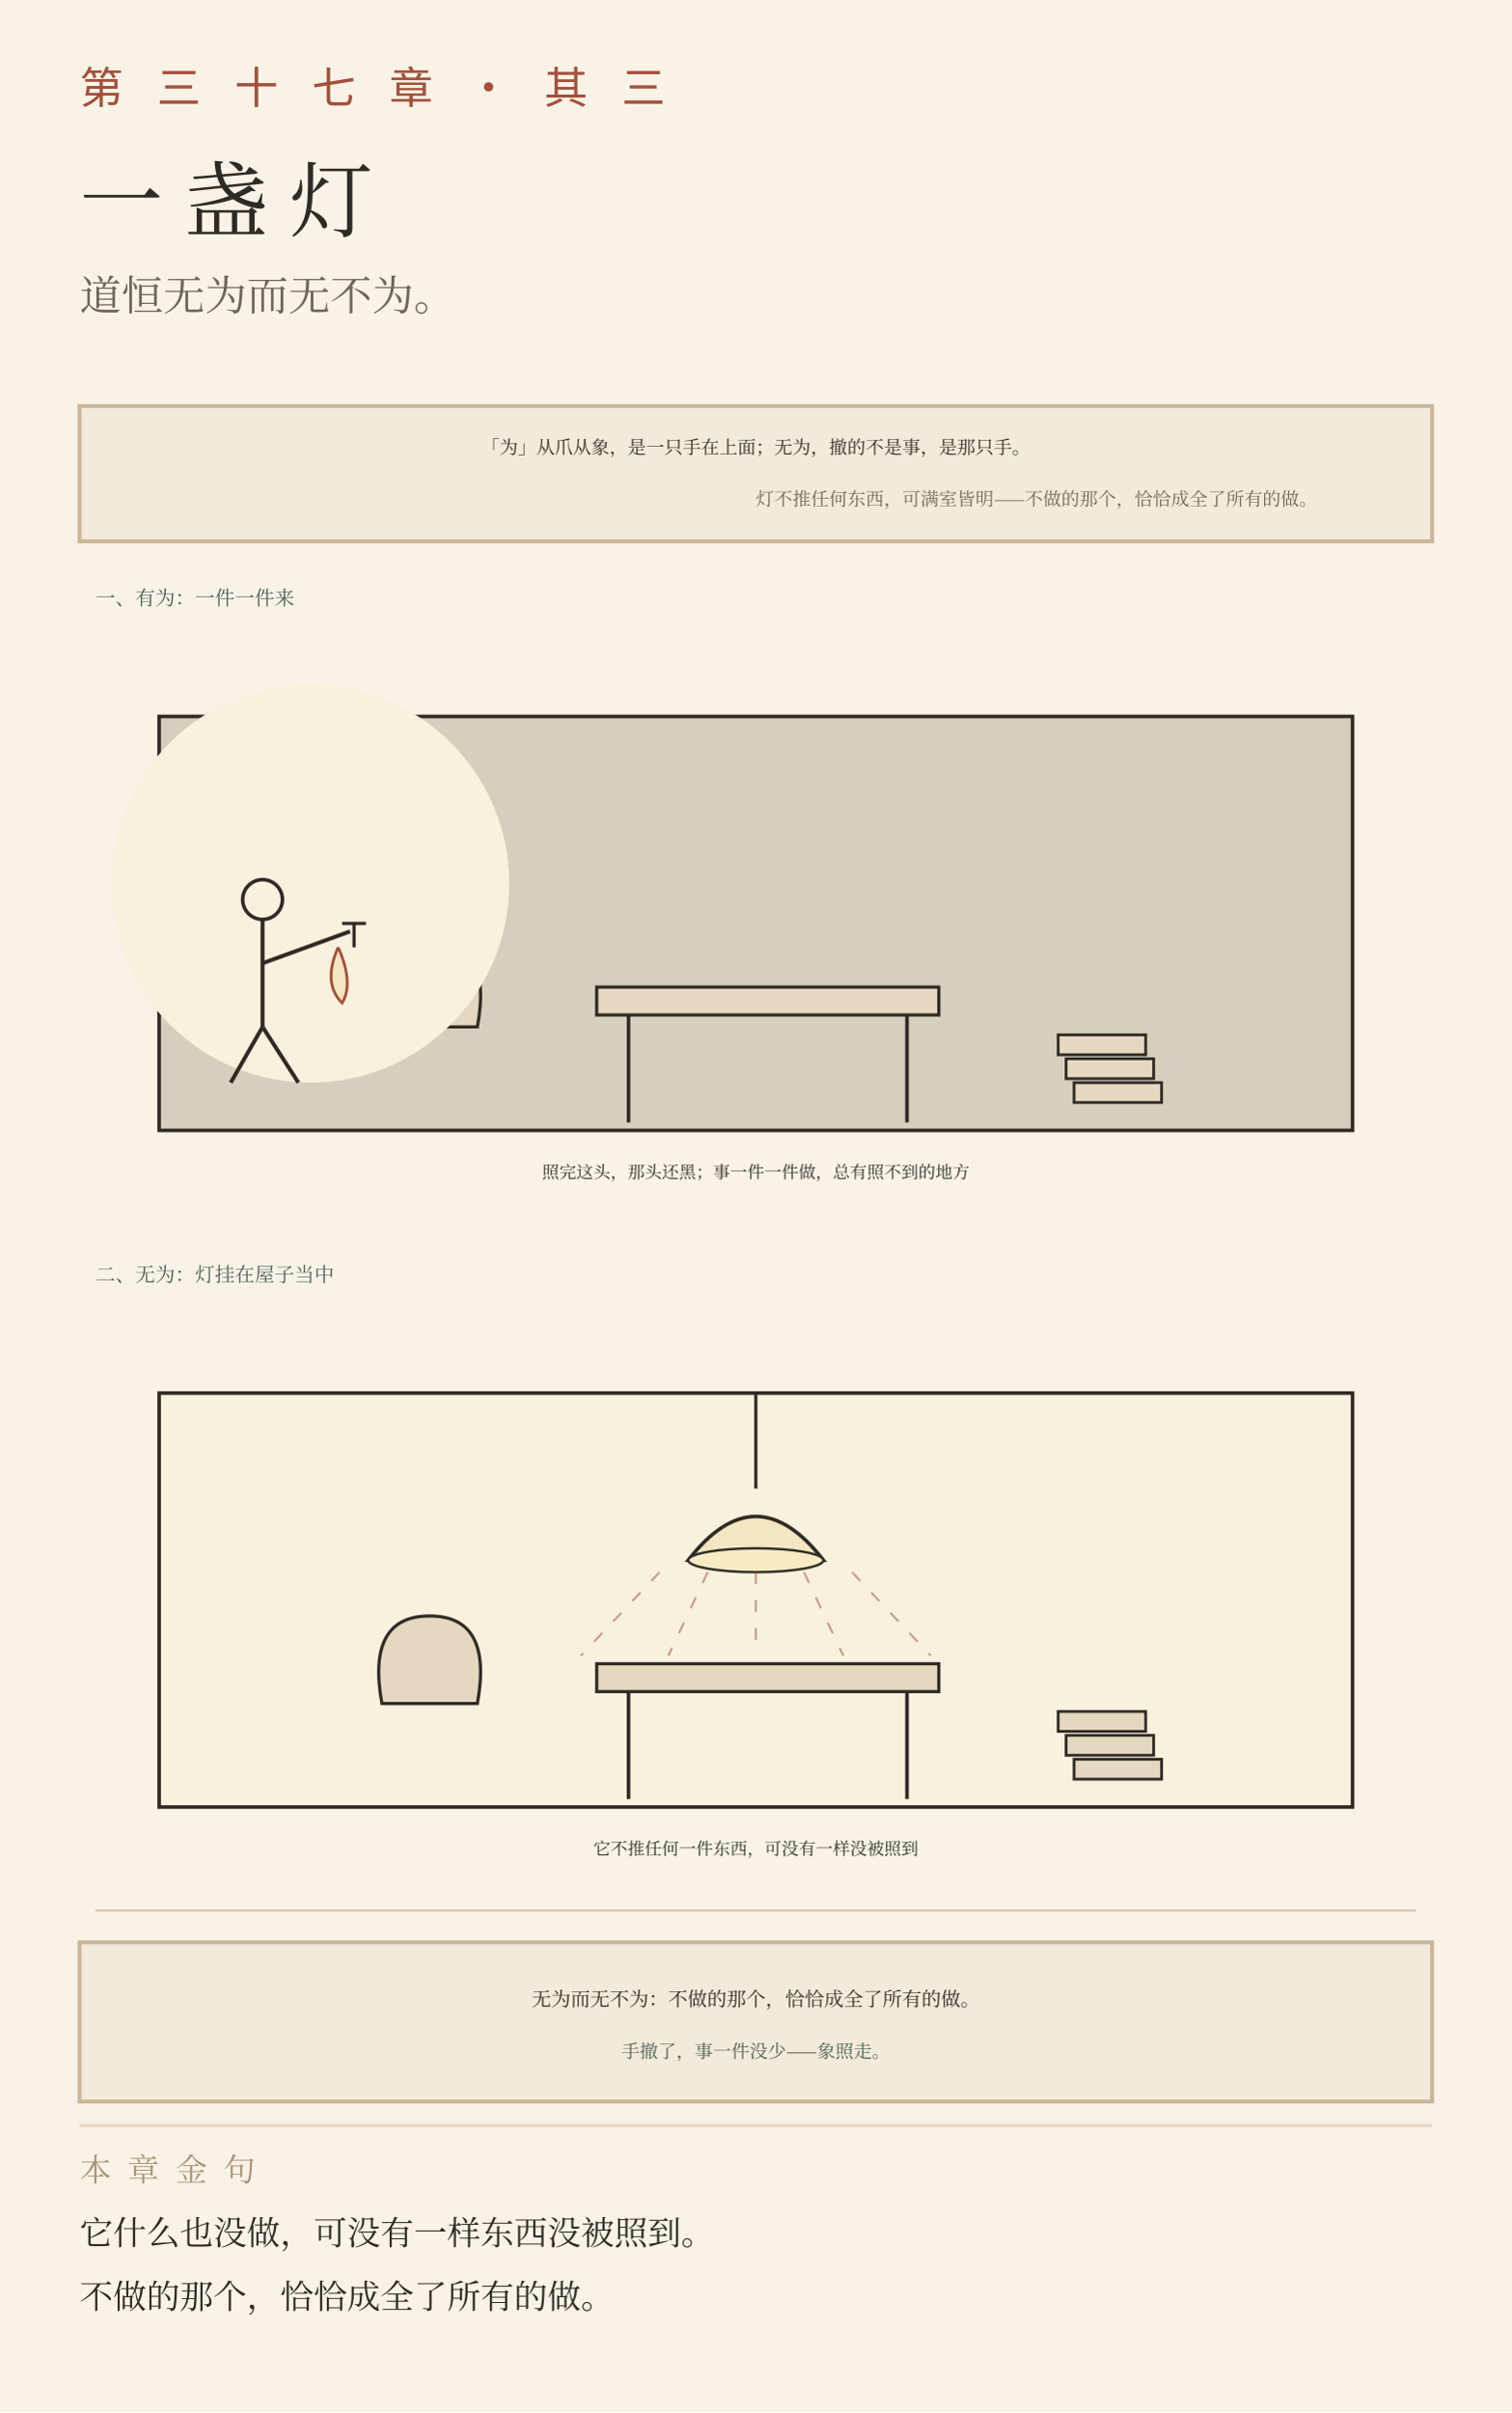
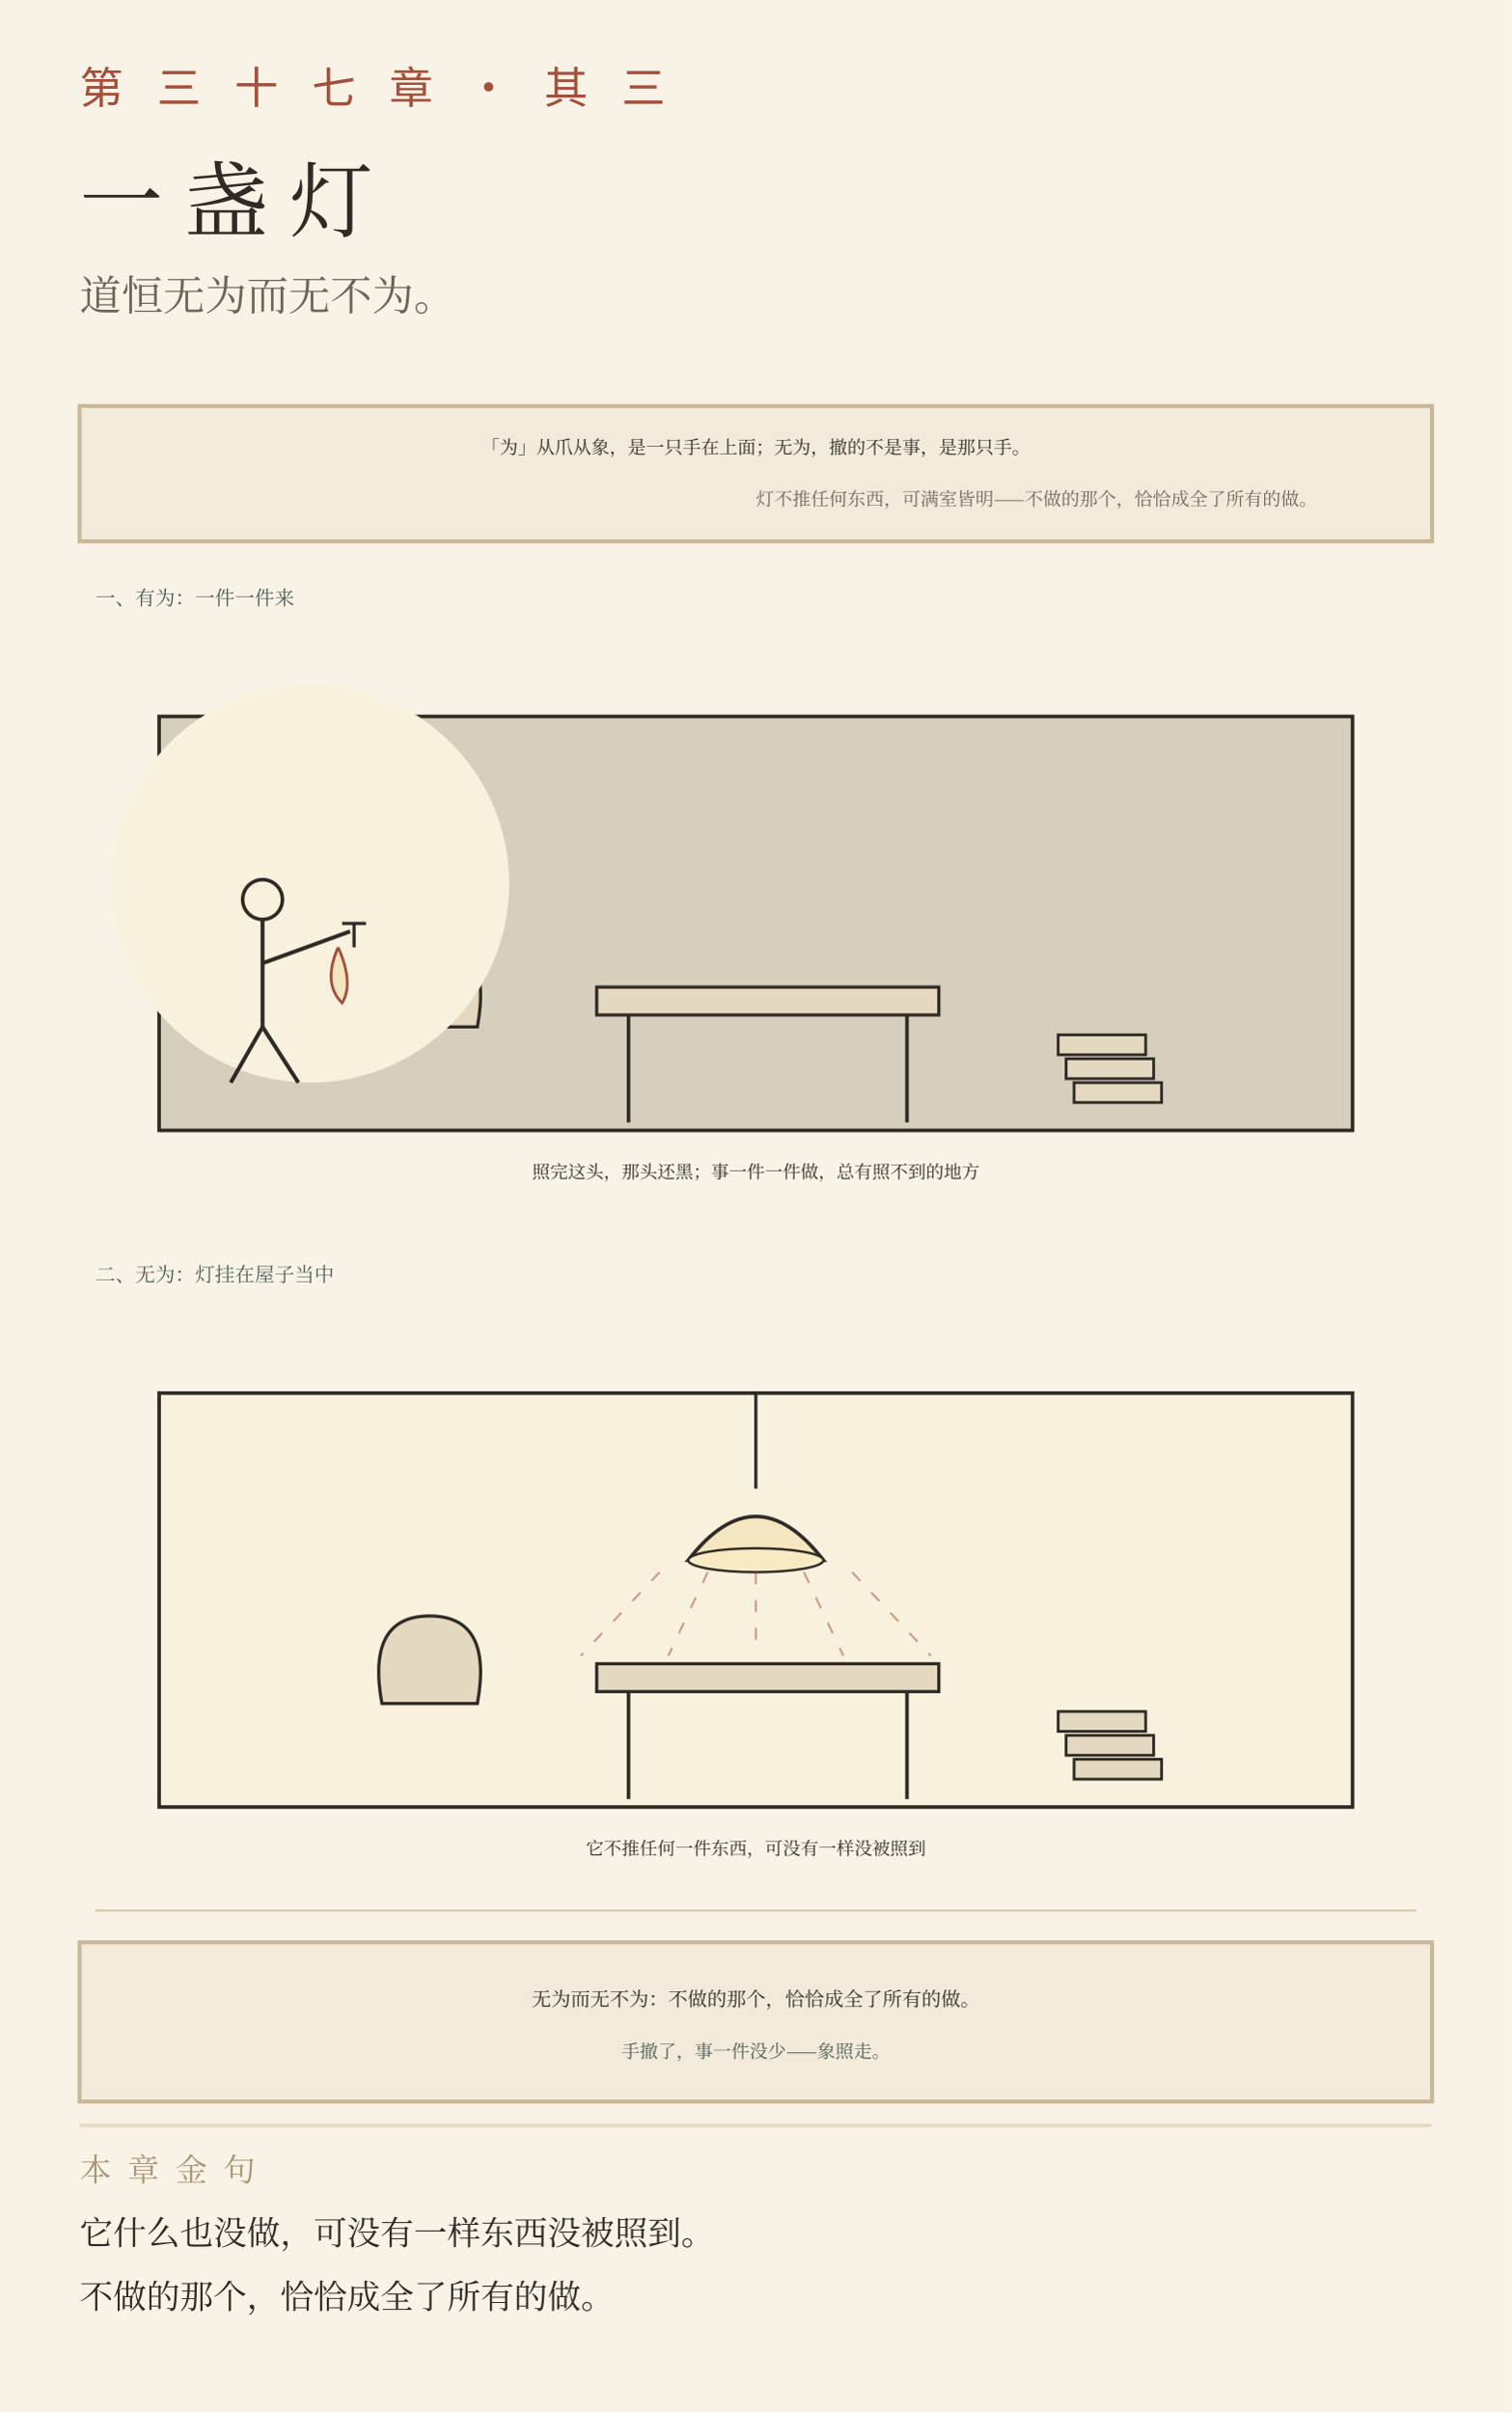
<svg xmlns="http://www.w3.org/2000/svg" viewBox="0 0 380 606" role="img" aria-label="它什么也没做，可没有一样东西没被照到" font-family="'Noto Serif CJK SC','Noto Serif SC','Songti SC',serif">
  <defs>
    <marker id="arr" viewBox="0 0 10 10" refX="9" refY="5" markerWidth="6" markerHeight="6" orient="auto">
      <path d="M0 0 L10 5 L0 10 z" fill="#6E6459" />
    </marker>
    <marker id="arr2" viewBox="0 0 10 10" refX="9" refY="5" markerWidth="6" markerHeight="6" orient="auto">
      <path d="M0 0 L10 5 L0 10 z" fill="#4A5C55" />
    </marker>
    <marker id="arrL" viewBox="0 0 10 10" refX="1" refY="5" markerWidth="6" markerHeight="6" orient="auto">
      <path d="M10 0 L0 5 L10 10 z" fill="#4A5C55" />
    </marker>
    <marker id="arrS" viewBox="0 0 10 10" refX="9" refY="5" markerWidth="6" markerHeight="6" orient="auto">
      <path d="M0 0 L10 5 L0 10 z" fill="#A2503B" />
    </marker>
  </defs>
  <rect x="0" y="0" width="380" height="606" fill="#F8F3E6" />
  <text x="20" y="26" font-size="11" fill="#A2503B" font-family="'Noto Sans CJK SC','Noto Sans SC',sans-serif" letter-spacing="3">第 三 十 七 章 · 其 三</text>
  <text x="20" y="58" font-size="21" fill="#2F2A24">一 盏 灯</text>
  <text x="20" y="78" font-size="10.5" fill="#6E6459">道恒无为而无不为。</text>
  <rect x="20" y="102" width="340" height="34" fill="#F2EADA" stroke="#C9B79A" stroke-width="1.0" />
  <text x="190" y="114" font-size="4.6" fill="#2F2A24" text-anchor="middle">「为」从爪从象，是一只手在上面；无为，撤的不是事，是那只手。</text>
  <text x="190" y="127" font-size="4.6" fill="#6E6459">灯不推任何东西，可满室皆明——不做的那个，恰恰成全了所有的做。</text>
  <text x="24" y="152" font-size="5.0" fill="#4A5C55">一、有为：一件一件来</text>
  <rect x="40" y="180" width="300" height="104" fill="#D6CFBD" stroke="#2F2A24" stroke-width="0.9" />
  <path d="M96,258 q-4,-22 12,-22 q16,0 12,22 Z" fill="#E4D9C0" stroke="#2F2A24" stroke-width="0.8" />
  <rect x="150" y="248" width="86" height="7" fill="#E4D9C0" stroke="#2F2A24" stroke-width="0.8" />
  <line x1="158" y1="255" x2="158" y2="282" stroke="#2F2A24" stroke-width="0.9" />
  <line x1="228" y1="255" x2="228" y2="282" stroke="#2F2A24" stroke-width="0.9" />
  <rect x="266" y="260" width="22" height="5" fill="#E4D9C0" stroke="#2F2A24" stroke-width="0.7" />
  <rect x="268" y="266" width="22" height="5" fill="#E4D9C0" stroke="#2F2A24" stroke-width="0.7" />
  <rect x="270" y="272" width="22" height="5" fill="#E4D9C0" stroke="#2F2A24" stroke-width="0.7" />
  <circle cx="78" cy="222" r="50" fill="#F7F1DE" stroke="none" />
  <circle cx="66" cy="226" r="5" fill="none" stroke="#2F2A24" stroke-width="0.9" />
  <line x1="66" y1="231" x2="66" y2="258" stroke="#2F2A24" stroke-width="1.0" />
  <line x1="66" y1="258" x2="58" y2="272" stroke="#2F2A24" stroke-width="1.0" />
  <line x1="66" y1="258" x2="75" y2="272" stroke="#2F2A24" stroke-width="1.0" />
  <line x1="66" y1="242" x2="88" y2="234" stroke="#2F2A24" stroke-width="1.0" />
  <path d="M86,232 l6,0 M89,232 l0,6" stroke="#2F2A24" stroke-width="0.8" />
  <path d="M85,238 q4,9 1,14 q-5,-5 -1,-14" fill="#F3E6C0" stroke="#A2503B" stroke-width="0.7" />
-   <text x="190" y="296" font-size="4.3" fill="#2F2A24" text-anchor="middle">照完这头，那头还黑；事一件一件做，总有照不到的地方</text>
+   <text x="190" y="296" font-size="4.5" fill="#2F2A24" text-anchor="middle">照完这头，那头还黑；事一件一件做，总有照不到的地方</text>
  <text x="24" y="322" font-size="5.0" fill="#4A5C55">二、无为：灯挂在屋子当中</text>
  <rect x="40" y="350" width="300" height="104" fill="#F7F1DE" stroke="#2F2A24" stroke-width="0.9" />
  <path d="M96,428 q-4,-22 12,-22 q16,0 12,22 Z" fill="#E4D9C0" stroke="#2F2A24" stroke-width="0.8" />
  <rect x="150" y="418" width="86" height="7" fill="#E4D9C0" stroke="#2F2A24" stroke-width="0.8" />
  <line x1="158" y1="425" x2="158" y2="452" stroke="#2F2A24" stroke-width="0.9" />
  <line x1="228" y1="425" x2="228" y2="452" stroke="#2F2A24" stroke-width="0.9" />
  <rect x="266" y="430" width="22" height="5" fill="#E4D9C0" stroke="#2F2A24" stroke-width="0.7" />
  <rect x="268" y="436" width="22" height="5" fill="#E4D9C0" stroke="#2F2A24" stroke-width="0.7" />
  <rect x="270" y="442" width="22" height="5" fill="#E4D9C0" stroke="#2F2A24" stroke-width="0.7" />
  <line x1="190" y1="350" x2="190" y2="374" stroke="#2F2A24" stroke-width="0.8" />
  <path d="M173,392 q17,-22 34,0 Z" fill="#F3E6C0" stroke="#2F2A24" stroke-width="0.9" />
  <ellipse cx="190" cy="392" rx="17" ry="3" fill="#F8EBC4" stroke="#2F2A24" stroke-width="0.6" />
  <line x1="165.8" y1="395" x2="146" y2="416" stroke="#A2503B" stroke-width="0.5" stroke-dasharray="3 4" opacity="0.55" />
  <line x1="177.9" y1="395" x2="168" y2="416" stroke="#A2503B" stroke-width="0.5" stroke-dasharray="3 4" opacity="0.55" />
  <line x1="190.0" y1="395" x2="190" y2="416" stroke="#A2503B" stroke-width="0.5" stroke-dasharray="3 4" opacity="0.55" />
  <line x1="202.1" y1="395" x2="212" y2="416" stroke="#A2503B" stroke-width="0.5" stroke-dasharray="3 4" opacity="0.55" />
  <line x1="214.2" y1="395" x2="234" y2="416" stroke="#A2503B" stroke-width="0.5" stroke-dasharray="3 4" opacity="0.55" />
-   <text x="190" y="466" font-size="4.3" fill="#2F2A24" text-anchor="middle">它不推任何一件东西，可没有一样没被照到</text>
+   <text x="190" y="466" font-size="4.5" fill="#2F2A24" text-anchor="middle">它不推任何一件东西，可没有一样没被照到</text>
  <line x1="24" y1="480" x2="356" y2="480" stroke="#DCCBB0" stroke-width="0.6" />
  <rect x="20" y="488" width="340" height="40" fill="#F2EADA" stroke="#C9B79A" stroke-width="1.0" />
  <text x="190" y="504" font-size="4.9" fill="#2F2A24" text-anchor="middle">无为而无不为：不做的那个，恰恰成全了所有的做。</text>
  <text x="190" y="517" font-size="4.6" fill="#4A5C55" text-anchor="middle">手撤了，事一件没少——象照走。</text>
  <line x1="20" y1="534" x2="360" y2="534" stroke="#E6D8C2" stroke-width="0.8" />
  <text x="20" y="548" font-size="8.0" fill="#A89577" letter-spacing="1">本 章 金 句</text>
  <text x="20" y="564" font-size="8.4" fill="#2F2A24">它什么也没做，可没有一样东西没被照到。</text>
  <text x="20" y="580" font-size="8.4" fill="#2F2A24">不做的那个，恰恰成全了所有的做。</text>
</svg>
